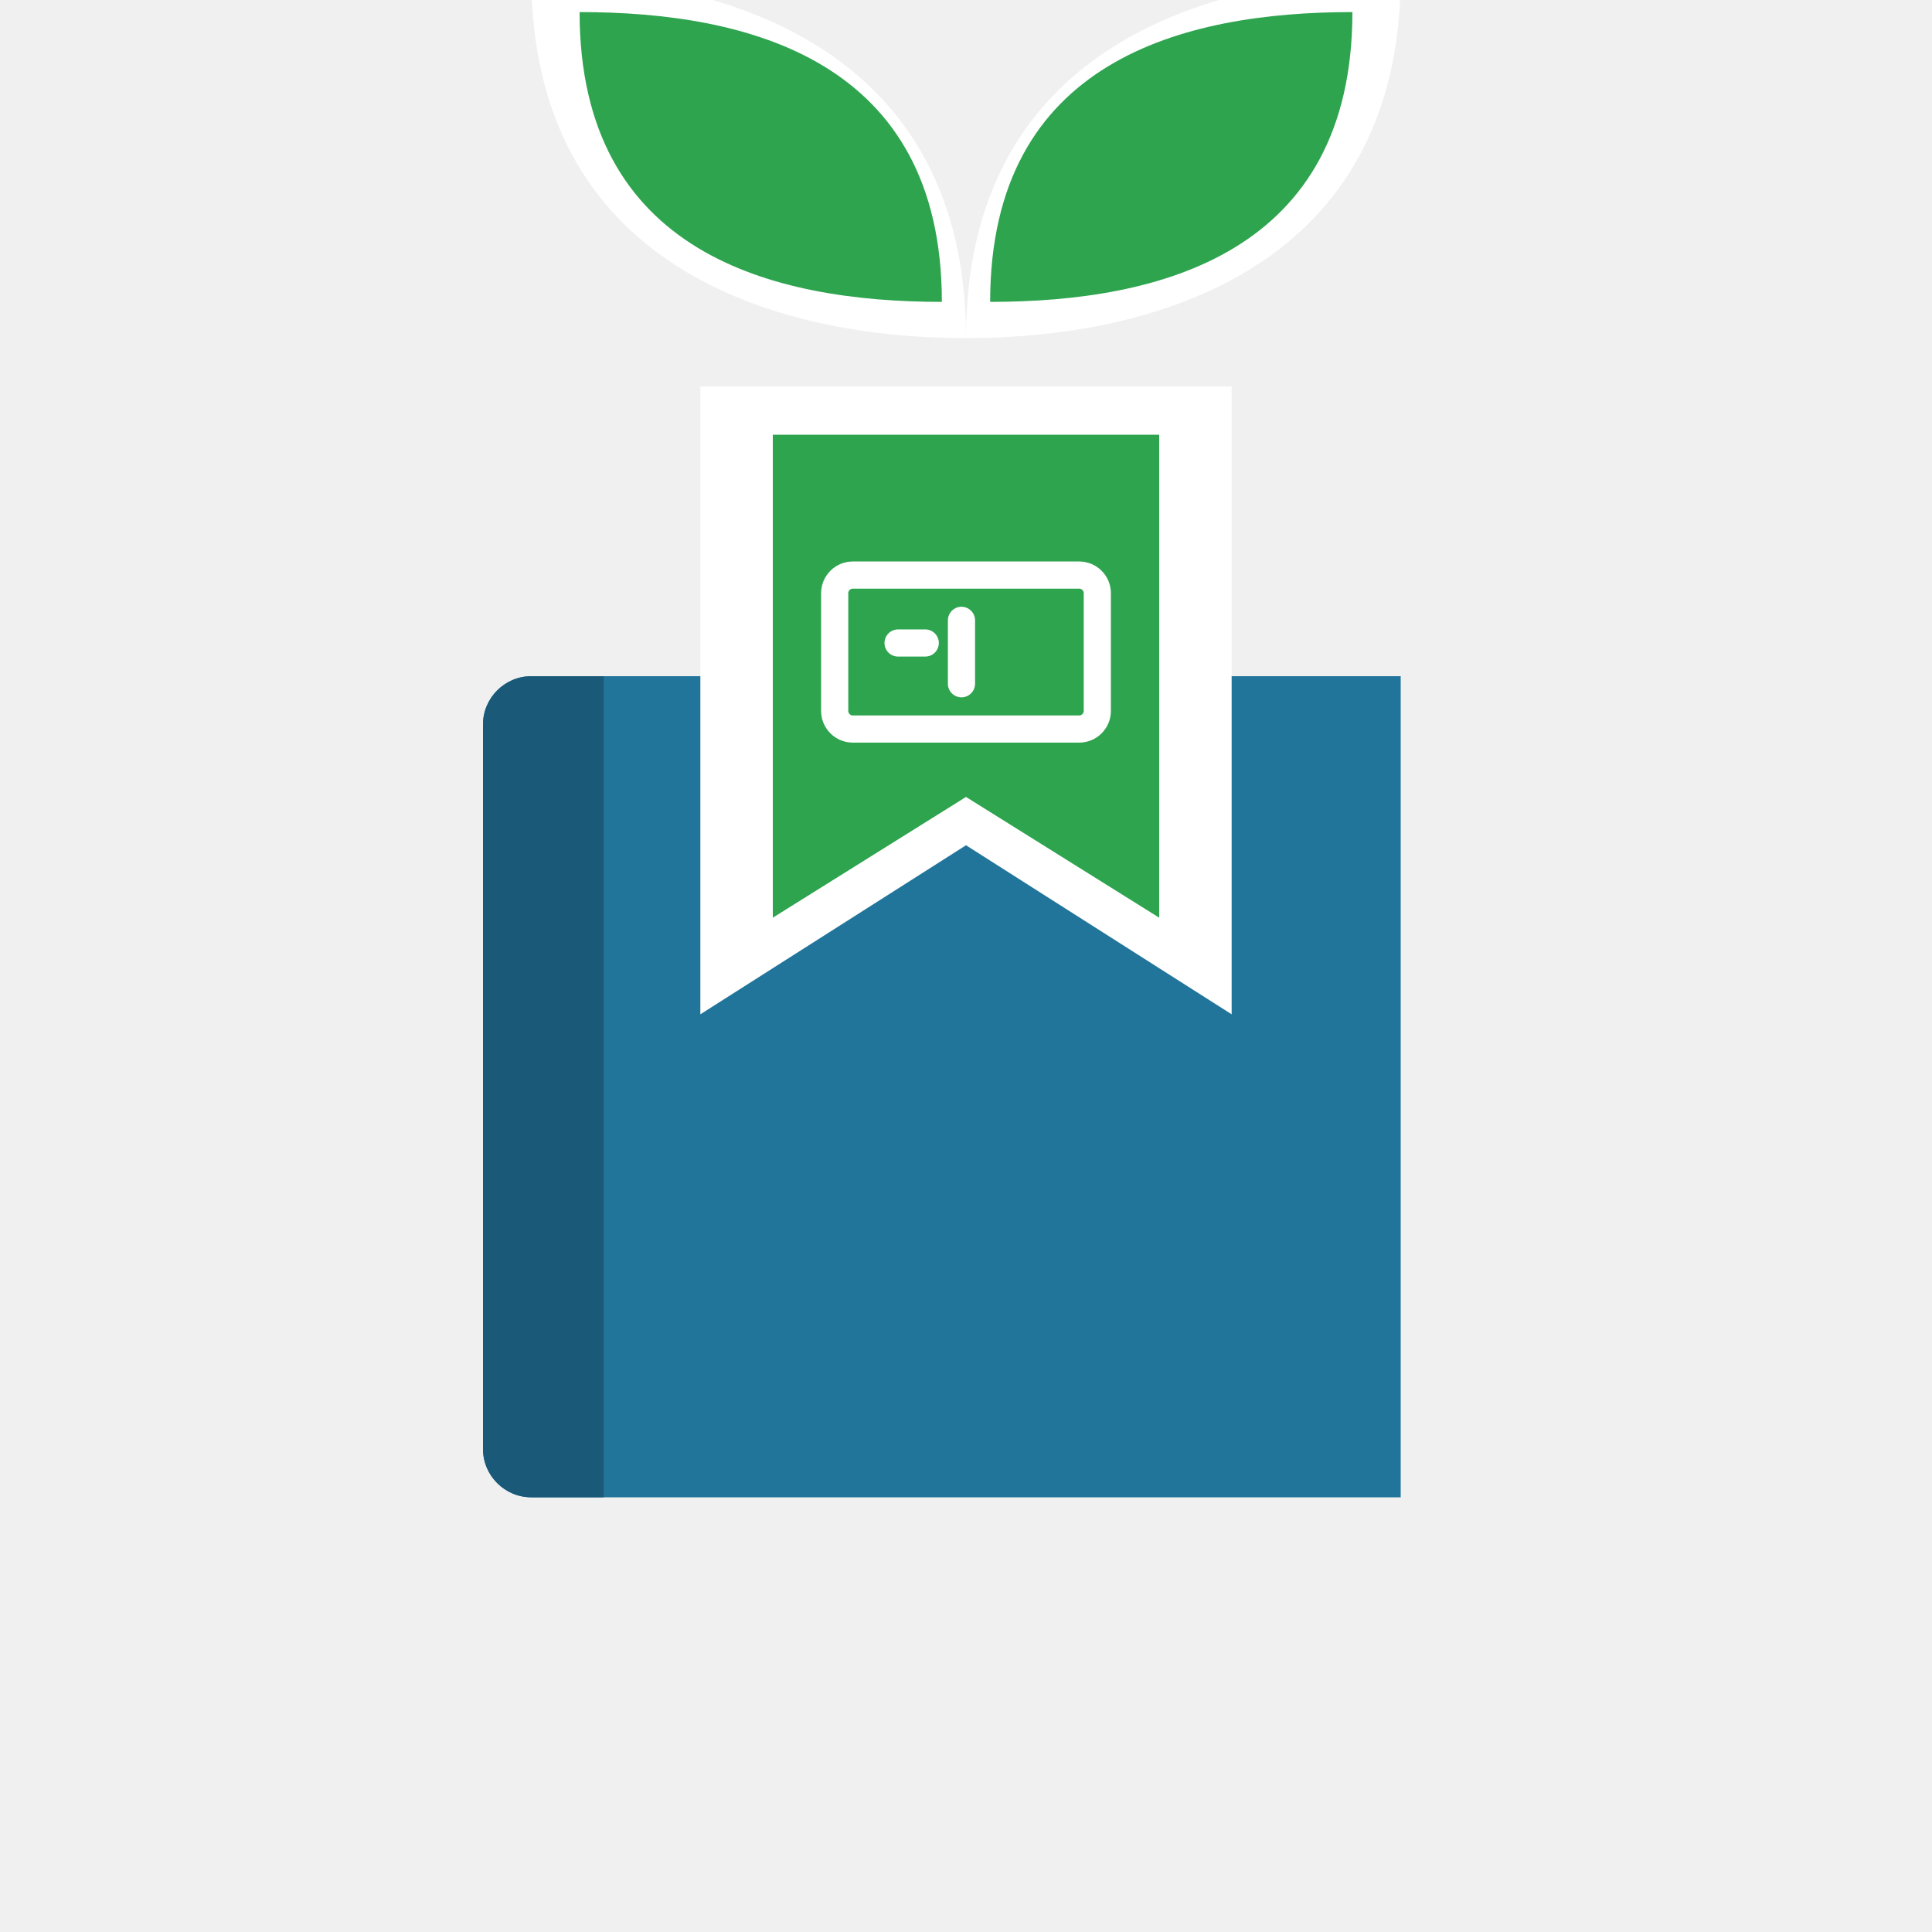
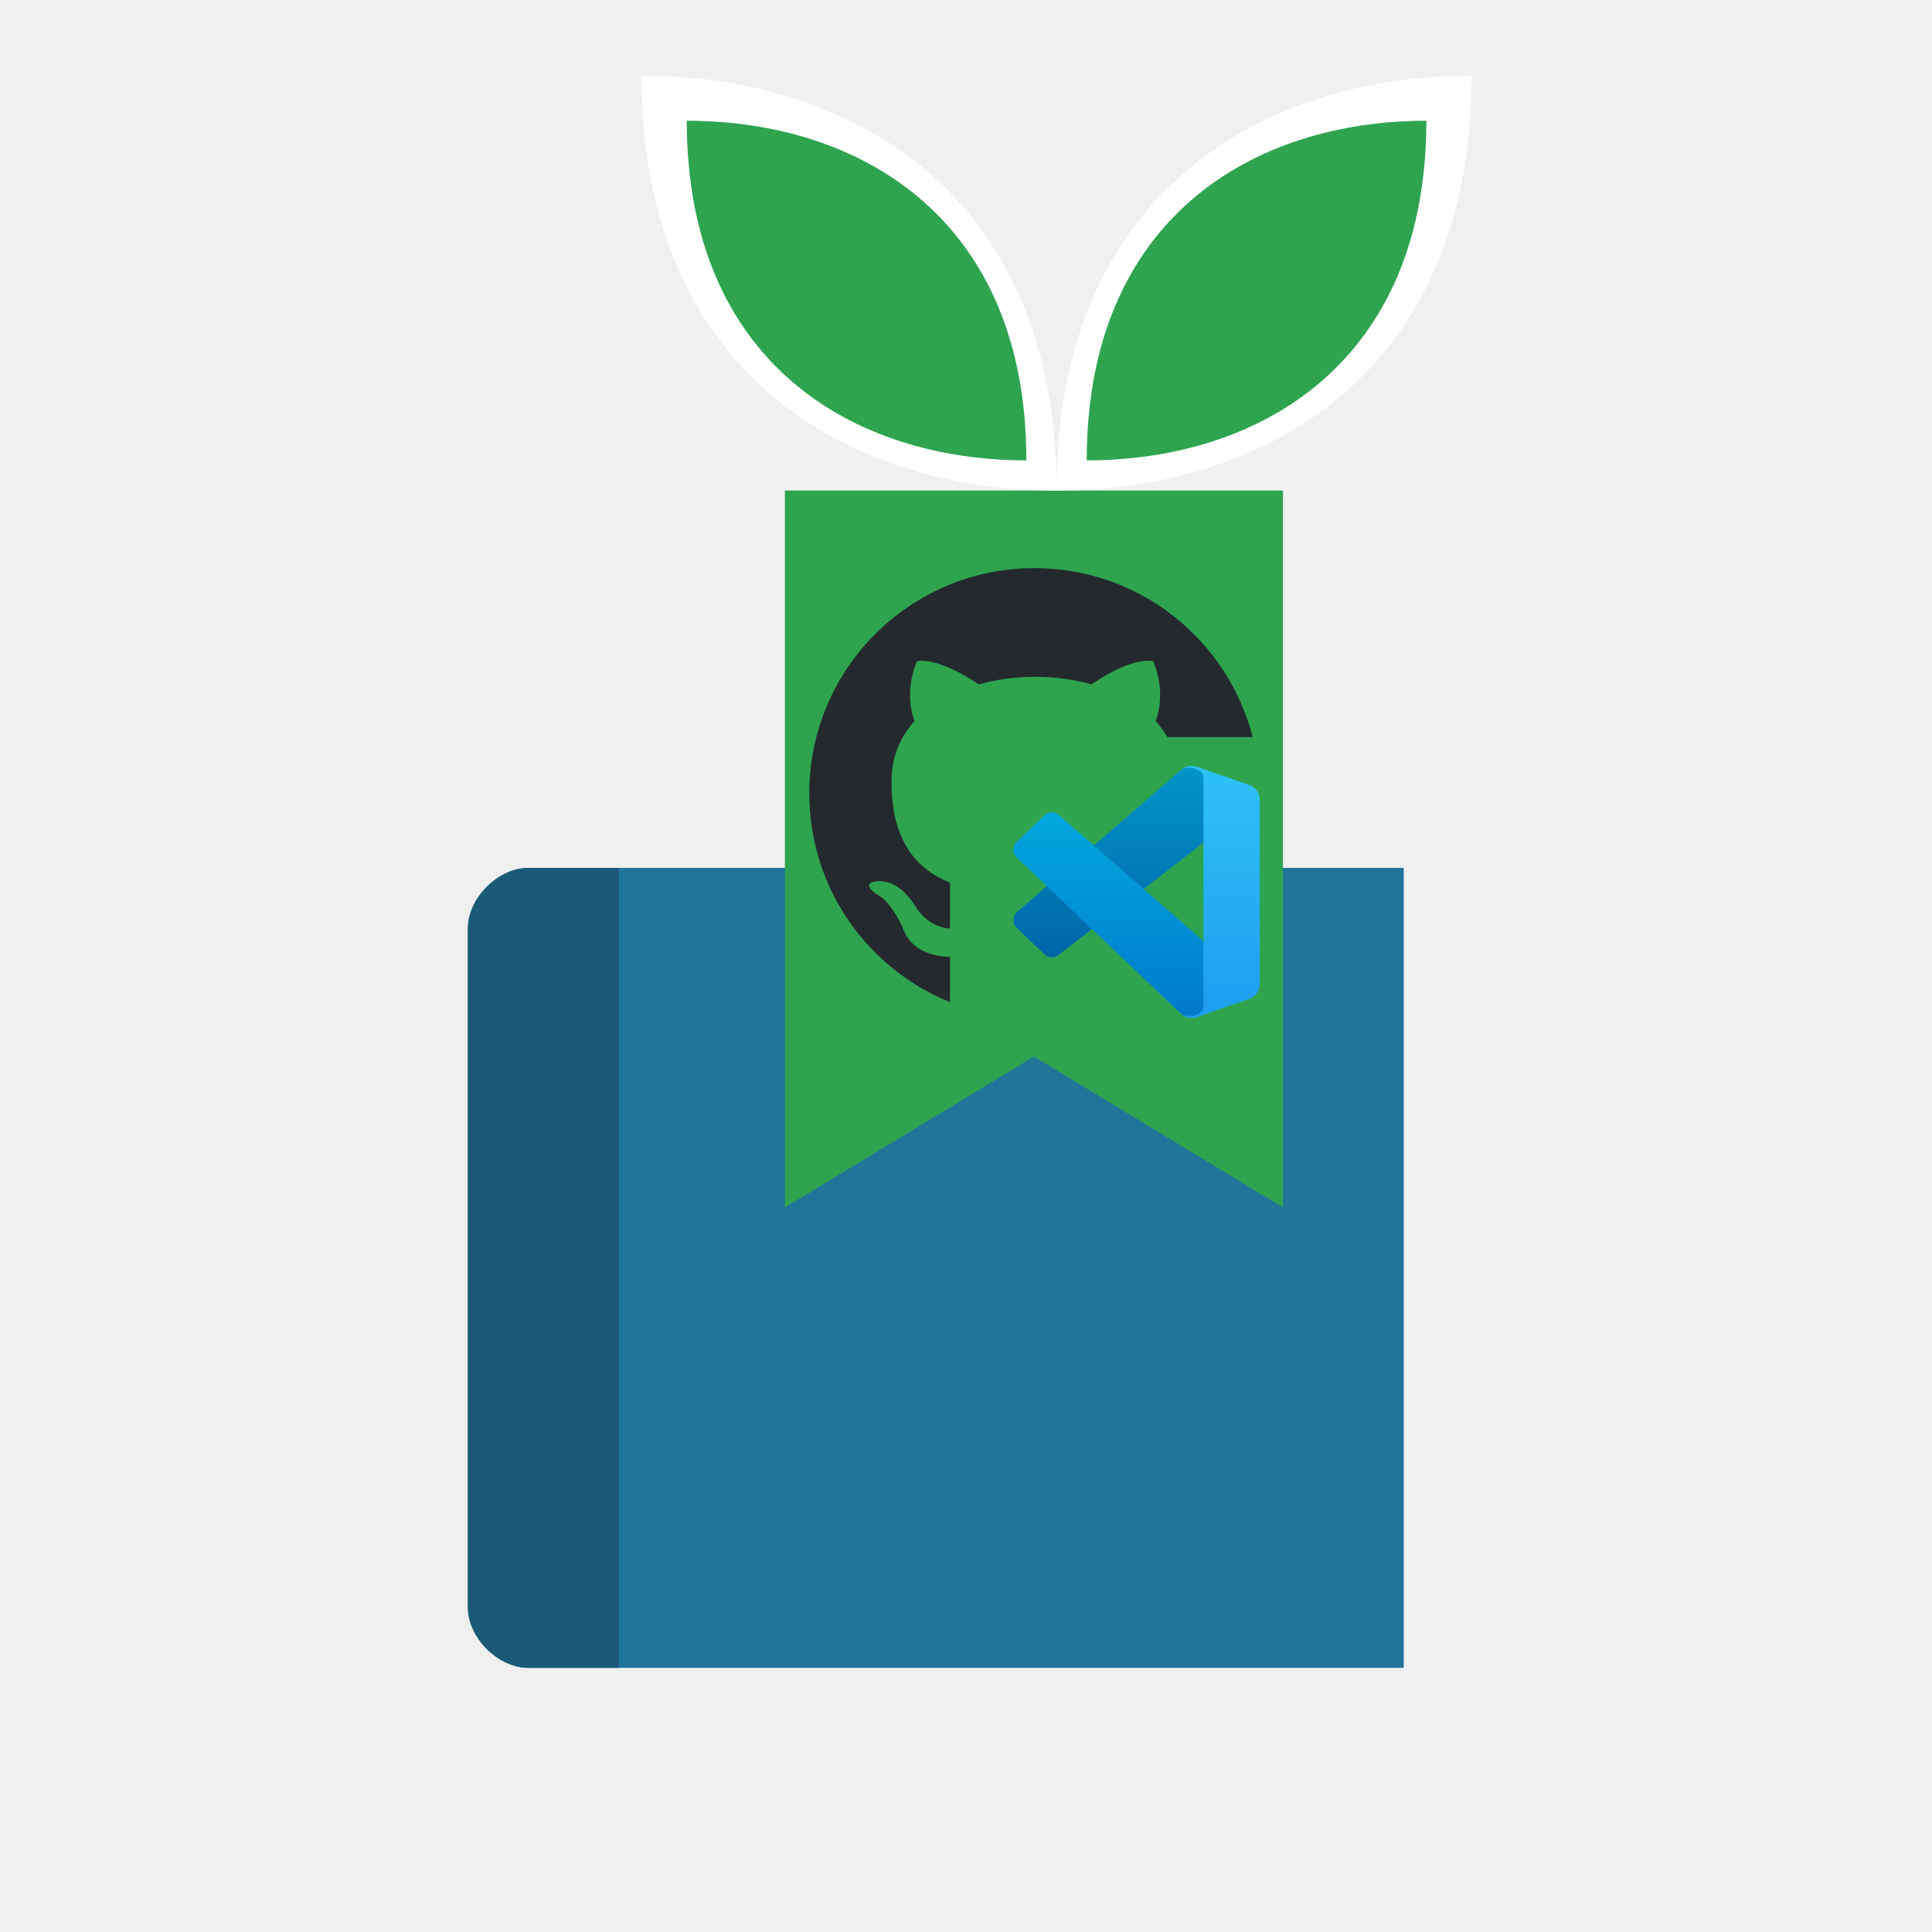
- <svg xmlns="http://www.w3.org/2000/svg" viewBox="0 0 80 80" width="80" height="80">
-   <path fill="#21759b" d="M22 28c-1.1 0-2 .9-2 2v30c0 1.1.9 2 2 2h36V28H22z" />
-   <path fill="#1a5a78" d="M20 30v30c0 1.1.9 2 2 2h3V28h-3c-1.1 0-2 .9-2 2z" />
-   <g transform="translate(32, 12)">
-     <path fill="white" d="M-3 4h22v26l-11-7-11 7z" />
-     <path fill="#2ea44f" d="M0 6h16v20l-8-5-8 5z" />
-     <g fill="white" transform="translate(2, 9) scale(0.75)">
-       <path d="M0 4.75C0 3.784.784 3 1.75 3h12.5c.966 0 1.75.784 1.75 1.75v6.5A1.75 1.75 0 0 1 14.25 13H1.75A1.75 1.75 0 0 1 0 11.25Zm1.75-.25a.25.25 0 0 0-.25.25v6.5c0 .138.112.25.25.25h12.5a.25.25 0 0 0 .25-.25v-6.5a.25.25 0 0 0-.25-.25Z" />
-       <path d="M3.5 7.5a.75.75 0 0 1 .75-.75h1.5a.75.75 0 0 1 0 1.5h-1.5a.75.75 0 0 1-.75-.75Zm4.25-2a.75.75 0 0 1 .75.75v3.5a.75.75 0 0 1-1.5 0v-3.5a.75.75 0 0 1 .75-.75Z" />
+ <svg xmlns="http://www.w3.org/2000/svg" viewBox="0 0 256 256" width="256" height="256">
+   <defs>
+     <linearGradient id="a" x1="11.622" x2="11.622" y1="7.023" y2="13.825" gradientTransform="translate(.5 .592) scale(7.9375)" gradientUnits="userSpaceOnUse">
+       <stop offset="0" stop-color="#0196CA" />
+       <stop offset="1" stop-color="#0065A9" />
+     </linearGradient>
+     <linearGradient id="b" x1="11.622" x2="11.622" y1="8.675" y2="15.977" gradientTransform="translate(.5 .592) scale(7.9375)" gradientUnits="userSpaceOnUse">
+       <stop offset="0" stop-color="#01A7DE" />
+       <stop offset="1" stop-color="#007ACC" />
+     </linearGradient>
+     <linearGradient id="c" x1="14.594" x2="14.594" y1="7.023" y2="15.977" gradientTransform="translate(.5 .592) scale(7.9375)" gradientUnits="userSpaceOnUse">
+       <stop offset="0" stop-color="#2EC2F6" />
+       <stop offset="1" stop-color="#1F9CF0" />
+     </linearGradient>
+   </defs>
+   <path fill="#21759b" d="M70 115c-4 0-8 4-8 8v90c0 4 4 8 8 8h116V115H70z" />
+   <path fill="#1a5a78" d="M62 123v90c0 4 4 8 8 8h12V115H70c-4 0-8 4-8 8z" />
+   <g transform="translate(107, 65)">
+     <path fill="#2ea44f" d="M-3 0h66v95l-33-20-33 20V0z" />
+     <g transform="translate(0, 10) scale(0.47)">
+       <path fill="#24292e" d="M.5 64.092C.5 29.008 28.916.592 64 .592c29.601 0 54.457 20.23 61.501 47.625h-24.065a25.436 25.436 0 0 0-3.305-4.524c.635-1.588 2.857-8.097-.635-16.828 0 0-5.318-1.747-17.462 6.508-5.08-1.428-10.478-2.143-15.875-2.143s-10.795.715-15.875 2.143c-12.144-8.175-17.462-6.508-17.462-6.508-3.493 8.73-1.27 15.24-.635 16.828-4.048 4.445-6.509 10.16-6.509 17.066 0 17.057 7.281 24.836 16.51 28.507v12.959c-3.492-.284-7.264-1.992-10.16-6.858-1.19-1.905-4.762-6.588-9.763-6.51-5.318.08-2.143 3.017.08 4.208 2.698 1.508 5.794 7.143 6.508 8.97 1.024 2.878 3.903 7.87 13.335 8.162v12.767C16.906 113.541.501 90.788.501 64.093z" />
+       <path fill="url(#a)" d="m124.97 63.867-14.719-7.087a4.45 4.45 0 0 0-5.077.863l-46.2 39.965a2.977 2.977 0 0 0 .003 4.402l7.904 7.547a2.977 2.977 0 0 0 3.801.169l40.941-31.744 9.647-10.638c.988-1.09 2.1-2.382 3.563-2.23 1.412.148 2.665 1.31 2.665 2.946v-.17a4.465 4.465 0 0 0-2.528-4.023z" />
+       <path fill="url(#b)" d="m124.97 119.88-14.719 7.087a4.449 4.449 0 0 1-5.077-.863l-46.2-43.933a2.977 2.977 0 0 1 .003-4.403l7.904-7.546a2.977 2.977 0 0 1 3.801-.17l40.941 35.713 9.647 10.639c.988 1.09 2.1 2.382 3.563 2.23 1.413-.149 2.665-1.311 2.665-2.947v.171a4.465 4.465 0 0 1-2.528 4.023z" />
+       <path fill="url(#c)" d="M110.25 126.97a4.451 4.451 0 0 1-5.078-.864c1.648 1.647 6.45.48 6.45-1.85V59.494c0-2.33-4.802-3.497-6.45-1.85a4.452 4.452 0 0 1 5.078-.863l14.717 5.093a4.465 4.465 0 0 1 2.53 4.023v51.956c0 1.716-.984 3.28-2.53 4.024z" />
    </g>
-     <g transform="translate(8, 2)">
-       <path fill="white" d="M0 0c0-12-10-15-18-15 0 12 10 15 18 15zM0 0c0-12 10-15 18-15 0 12-10 15-18 15z" />
-       <path fill="#2ea44f" d="M-1 -1.5c0-10-8-12-15-12 0 10 8 12 15 12z" />
-       <path fill="#2ea44f" d="M1 -1.5c0-10 8-12 15-12 0 10-8 12-15 12z" />
+     <g transform="translate(33, 0)">
+       <path fill="white" d="M0 0c0-40-28-55-55-55 0 40 28 55 55 55zM0 0c0-40 28-55 55-55 0 40-28 55-55 55z" />
+       <path fill="#2ea44f" d="M-4 -4c0-32-22-45-45-45 0 32 22 45 45 45z" />
+       <path fill="#2ea44f" d="M4 -4c0-32 22-45 45-45 0 32-22 45-45 45z" />
    </g>
  </g>
</svg>
